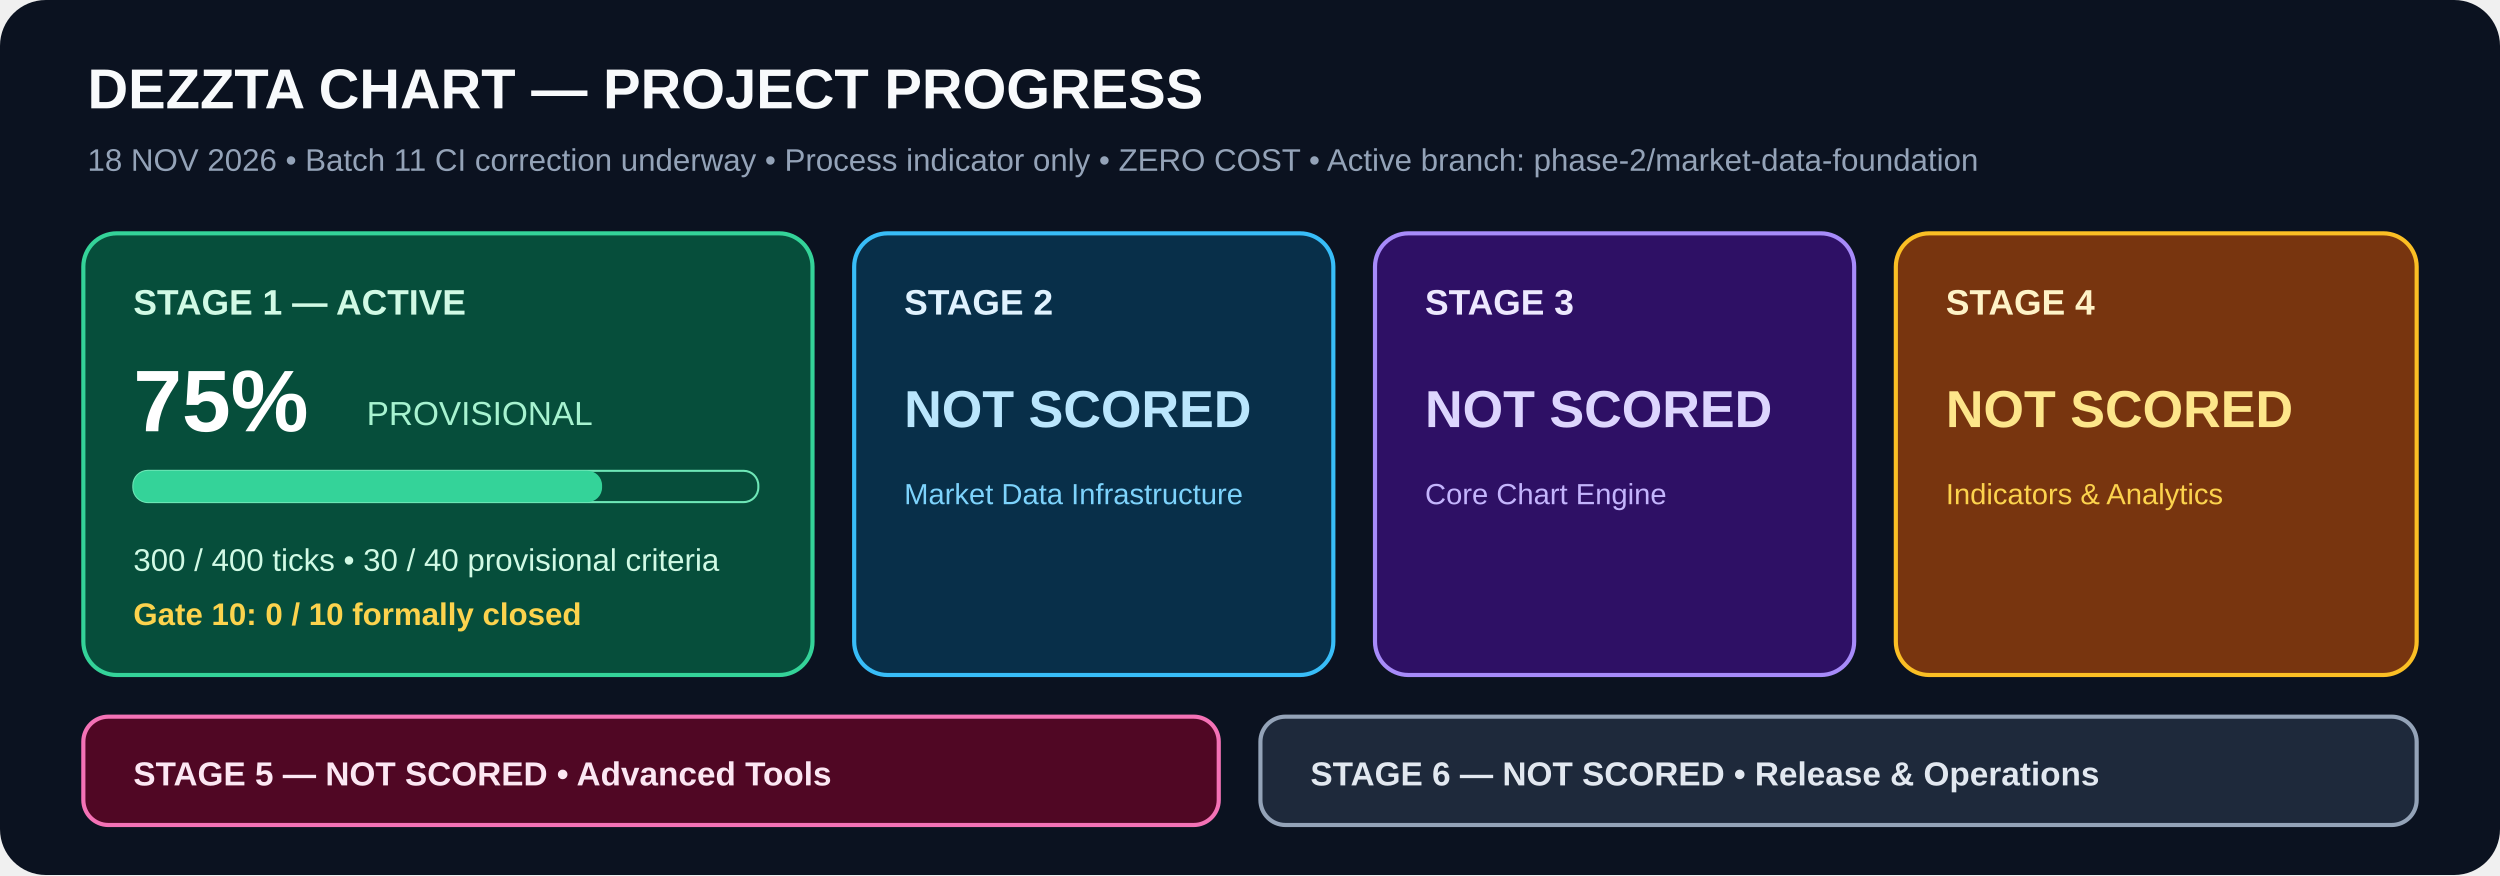
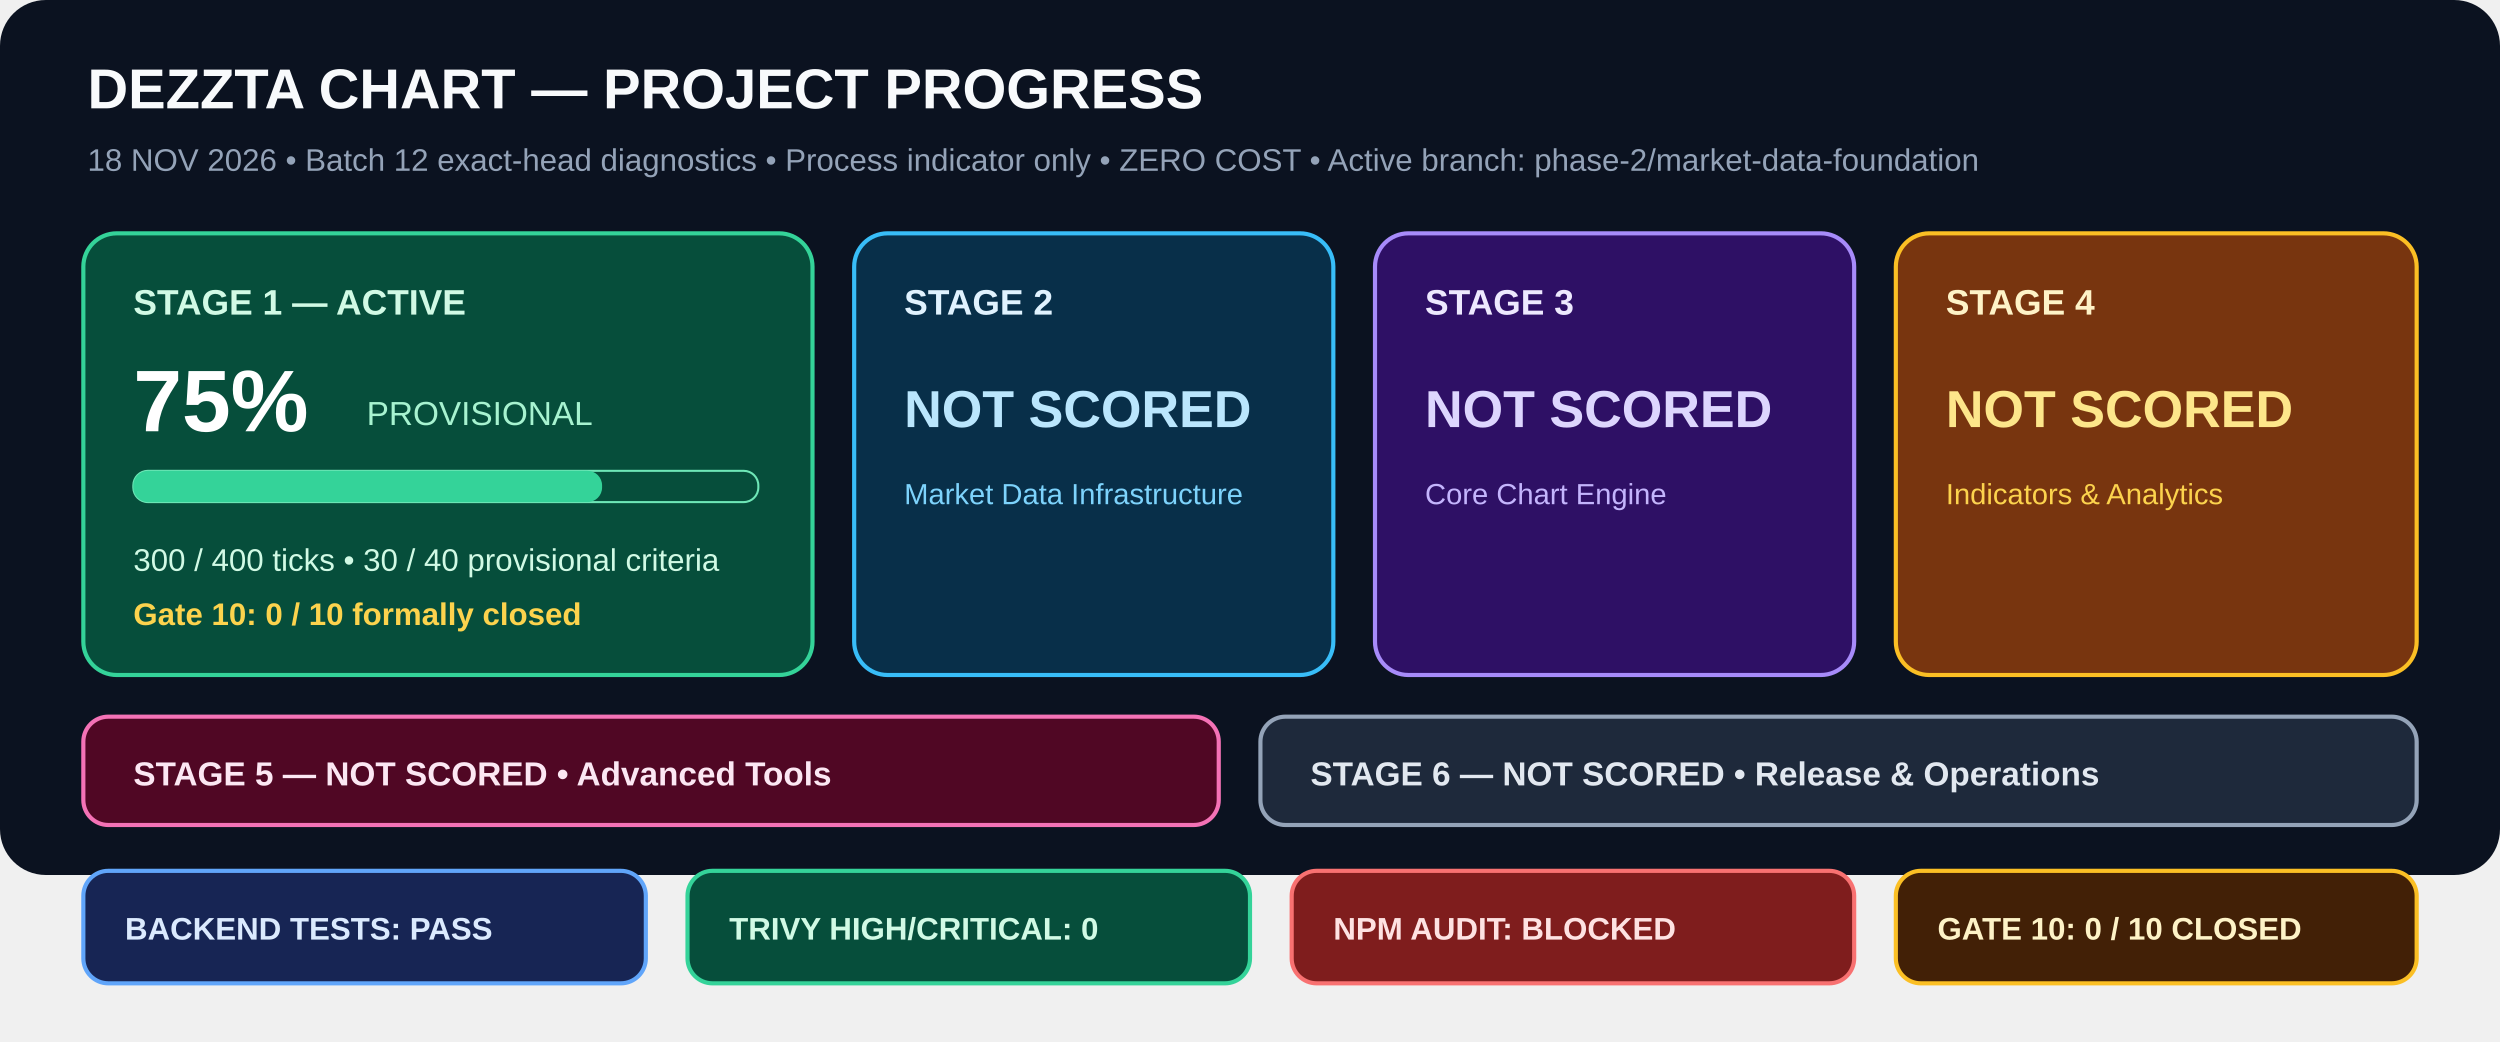
- <svg xmlns="http://www.w3.org/2000/svg" width="1200" height="420" viewBox="0 0 1200 420" role="img" aria-labelledby="title desc">
+ <svg xmlns="http://www.w3.org/2000/svg" width="1200" height="500" viewBox="0 0 1200 500" role="img" aria-labelledby="title desc">
  <rect width="1200" height="420" rx="22" fill="#0b1220" />
  <text x="42" y="52" fill="#f8fafc" font-family="Arial,sans-serif" font-size="27" font-weight="700">DEZZTA CHART — PROJECT PROGRESS</text>
-   <text x="42" y="82" fill="#94a3b8" font-family="Arial,sans-serif" font-size="15">18 NOV 2026 • Batch 11 CI correction underway • Process indicator only • ZERO COST • Active branch: phase-2/market-data-foundation</text>
+   <text x="42" y="82" fill="#94a3b8" font-family="Arial,sans-serif" font-size="15">18 NOV 2026 • Batch 12 exact-head diagnostics • Process indicator only • ZERO COST • Active branch: phase-2/market-data-foundation</text>
  <g font-family="Arial,sans-serif">
    <rect x="40" y="112" width="350" height="212" rx="16" fill="#064e3b" stroke="#34d399" stroke-width="2" />
    <text x="64" y="151" fill="#d1fae5" font-size="17" font-weight="700">STAGE 1 — ACTIVE</text>
    <text x="64" y="207" fill="#ffffff" font-size="42" font-weight="700">75%</text>
    <text x="176" y="204" fill="#a7f3d0" font-size="16">PROVISIONAL</text>
    <rect x="64" y="226" width="300" height="15" rx="7" fill="#064e3b" stroke="#6ee7b7" />
    <rect x="64" y="226" width="225" height="15" rx="7" fill="#34d399" />
    <text x="64" y="274" fill="#d1fae5" font-size="15">300 / 400 ticks • 30 / 40 provisional criteria</text>
    <text x="64" y="300" fill="#fcd34d" font-size="15" font-weight="700">Gate 10: 0 / 10 formally closed</text>
    <rect x="410" y="112" width="230" height="212" rx="16" fill="#082f49" stroke="#38bdf8" stroke-width="2" />
    <text x="434" y="151" fill="#e0f2fe" font-size="17" font-weight="700">STAGE 2</text>
    <text x="434" y="205" fill="#bae6fd" font-size="25" font-weight="700">NOT SCORED</text>
    <text x="434" y="242" fill="#7dd3fc" font-size="14">Market Data Infrastructure</text>
    <rect x="660" y="112" width="230" height="212" rx="16" fill="#2e1065" stroke="#a78bfa" stroke-width="2" />
    <text x="684" y="151" fill="#ede9fe" font-size="17" font-weight="700">STAGE 3</text>
    <text x="684" y="205" fill="#ddd6fe" font-size="25" font-weight="700">NOT SCORED</text>
    <text x="684" y="242" fill="#c4b5fd" font-size="14">Core Chart Engine</text>
    <rect x="910" y="112" width="250" height="212" rx="16" fill="#78350f" stroke="#fbbf24" stroke-width="2" />
    <text x="934" y="151" fill="#fef3c7" font-size="17" font-weight="700">STAGE 4</text>
    <text x="934" y="205" fill="#fde68a" font-size="25" font-weight="700">NOT SCORED</text>
    <text x="934" y="242" fill="#fcd34d" font-size="14">Indicators &amp; Analytics</text>
    <rect x="40" y="344" width="545" height="52" rx="12" fill="#500724" stroke="#f472b6" stroke-width="2" />
    <text x="64" y="377" fill="#fce7f3" font-size="16" font-weight="700">STAGE 5 — NOT SCORED • Advanced Tools</text>
    <rect x="605" y="344" width="555" height="52" rx="12" fill="#1e293b" stroke="#94a3b8" stroke-width="2" />
    <text x="629" y="377" fill="#e2e8f0" font-size="16" font-weight="700">STAGE 6 — NOT SCORED • Release &amp; Operations</text>
+     <rect x="40" y="418" width="270" height="54" rx="12" fill="#172554" stroke="#60a5fa" stroke-width="2" />
+     <text x="60" y="451" fill="#dbeafe" font-size="15" font-weight="700">BACKEND TESTS: PASS</text>
+     <rect x="330" y="418" width="270" height="54" rx="12" fill="#064e3b" stroke="#34d399" stroke-width="2" />
+     <text x="350" y="451" fill="#d1fae5" font-size="15" font-weight="700">TRIVY HIGH/CRITICAL: 0</text>
+     <rect x="620" y="418" width="270" height="54" rx="12" fill="#7f1d1d" stroke="#f87171" stroke-width="2" />
+     <text x="640" y="451" fill="#fee2e2" font-size="15" font-weight="700">NPM AUDIT: BLOCKED</text>
+     <rect x="910" y="418" width="250" height="54" rx="12" fill="#422006" stroke="#fbbf24" stroke-width="2" />
+     <text x="930" y="451" fill="#fef3c7" font-size="15" font-weight="700">GATE 10: 0 / 10 CLOSED</text>
  </g>
</svg>
